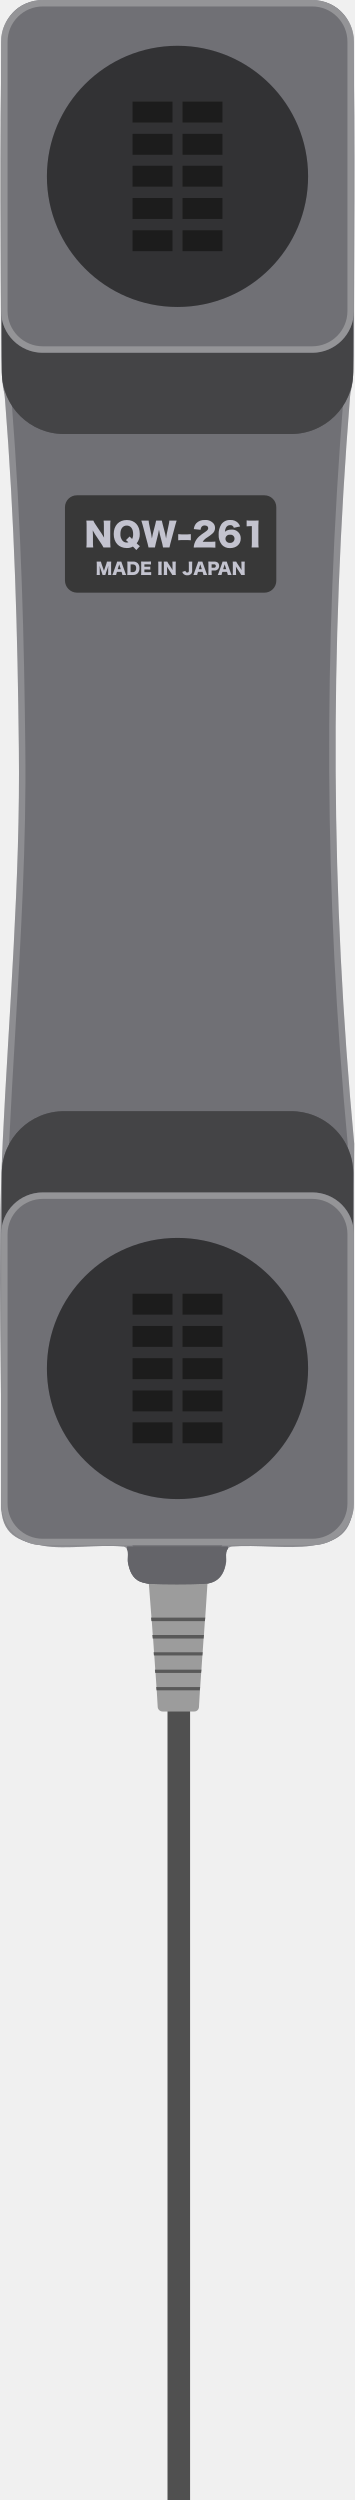
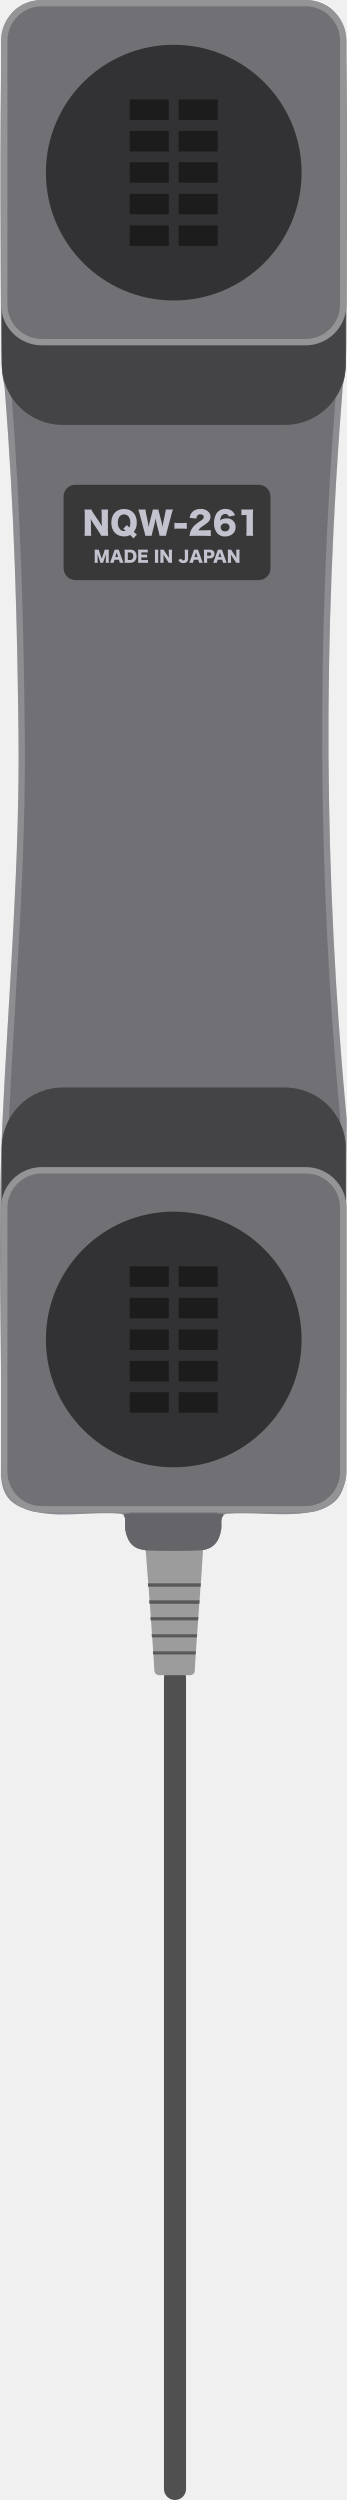
- <svg xmlns="http://www.w3.org/2000/svg" viewBox="0 0 109.92 775.3">
+ <svg xmlns="http://www.w3.org/2000/svg" viewBox="0 0 109.92 792.1">
  <defs>
    <style>
      .cls-1, .cls-3 {
        fill: #707075;
      }

      .cls-2 {
        opacity: 0.2;
      }

      .cls-4 {
        fill: #505050;
      }

      .cls-5 {
        fill: #9c9c9c;
      }

      .cls-6 {
        fill: #595959;
      }

      .cls-7 {
        fill: #646469;
      }

      .cls-8 {
        opacity: 0.75;
      }

      .cls-9 {
        fill: #444446;
      }

      .cls-10 {
        opacity: 0.5;
      }

      .cls-11 {
        fill: #383838;
      }

      .cls-12 {
        fill: #c3c3cf;
      }

      .cls-13, .cls-14, .cls-15 {
        stroke: none;
      }

      .cls-14 {
        fill: #fff;
      }

      .cls-15 {
        fill: rgba(255,255,255,0.5);
      }
    </style>
  </defs>
  <g id="On-hook" transform="translate(-0.013)">
    <g id="レイヤー_1" data-name="レイヤー 1">
      <g id="On-hook-2" data-name="On-hook">
        <path id="パス_39" data-name="パス 39" class="cls-1" d="M109.46,466.2c-.1,9.4-5,12-13.1,13.2-6.9,1-16.9-.4-24.3.2a2.23,2.23,0,0,0-1.3.5,2.62,2.62,0,0,0-.6,1.3c-.1,1,.1,2.2,0,3-.6,4-2.5,6.6-6.9,6.8-5,.2-11.6.2-16.6,0a2.2,2.2,0,0,1-.8-.1h0a7.75,7.75,0,0,1-2.3-.6h0c-2.3-1-3.3-3.2-3.8-6.1-.1-.8.1-2,0-3a1.69,1.69,0,0,0-.3-1h0a1.7,1.7,0,0,0-1.6-.8c-7.3-.7-17.5,1-24.3-.2C5.66,478,.26,476,.36,466.3.86,428.8-1,393.1.86,354s5.5-81.1,5-122c-.4-35.8-1.3-70-4.3-108.2-.3-4.3-1.1-1.1-1.2-19.1s-.5-66.2.2-91C.76,6.2,4.76.1,13.76.1c26-.1,56.5,0,82.6,0,9,0,13,6.2,13.2,13.6.7,24.6.2,73.4.2,90.9s-.9,14.6-1.2,18.5c-6.3,79-6,153.9,1.3,231.6C109.46,391.3,110,429.8,109.46,466.2Z" />
        <g id="グループ化_43" data-name="グループ化 43" class="cls-2">
          <g id="パス_40" data-name="パス 40" class="cls-3">
            <path class="cls-13" d="M 54.96 490.35 C 51.996 490.35 49.14 490.298 46.7 490.201 L 46.65 490.199 L 46.6 490.202 C 46.576 490.203 46.552 490.204 46.528 490.204 C 46.404 490.204 46.282 490.185 46.164 490.147 L 46.065 490.116 L 45.961 490.105 C 45.269 490.035 44.595 489.859 43.958 489.583 C 43.062 489.193 42.373 488.565 41.851 487.662 C 41.361 486.815 41.001 485.701 40.75 484.255 C 40.715 483.948 40.736 483.511 40.758 483.049 C 40.783 482.52 40.811 481.922 40.76 481.357 C 40.76 480.818 40.6 480.299 40.297 479.852 C 39.806 479.075 38.934 478.593 38.014 478.593 C 37.967 478.593 37.92 478.594 37.873 478.597 C 36.629 478.481 35.232 478.424 33.607 478.424 C 31.387 478.424 29.009 478.531 26.71 478.634 C 24.422 478.736 22.056 478.842 19.86 478.842 C 17.366 478.842 15.362 478.703 13.734 478.415 C 9.767 477.712 6.694 476.894 4.59 475.186 C 2.343 473.362 1.316 470.541 1.36 466.31 C 1.554 451.76 1.39 437.228 1.231 423.175 C 0.981 400.944 0.721 377.957 1.859 354.048 C 2.385 342.988 3.039 331.947 3.731 320.258 C 5.446 291.297 7.219 261.349 6.86 231.988 C 6.498 199.608 5.726 164.08 2.557 123.722 C 2.466 122.425 2.33 121.765 2.185 121.067 C 1.849 119.443 1.431 117.421 1.36 104.694 C 1.349 102.799 1.336 100.568 1.32 98.065 C 1.185 76.339 0.934 35.899 1.56 13.728 C 1.658 10.026 2.714 6.92 4.613 4.745 C 6.725 2.326 9.802 1.1 13.76 1.1 C 21.538 1.07 30.424 1.056 40.93 1.056 C 50.432 1.056 60.185 1.067 69.617 1.078 C 78.974 1.09 87.813 1.1 96.36 1.1 C 100.307 1.1 103.383 2.338 105.505 4.781 C 107.405 6.968 108.461 10.061 108.56 13.727 C 109.09 32.324 108.93 65.259 108.824 87.053 C 108.79 94.181 108.76 100.338 108.76 104.6 C 108.76 117.108 108.308 119.049 107.944 120.608 C 107.794 121.252 107.652 121.86 107.563 123.023 C 105.988 142.775 104.816 162.501 104.079 181.651 C 103.337 200.963 103.011 220.391 103.11 239.393 C 103.21 258.481 103.742 277.826 104.692 296.892 C 105.643 315.953 107.045 335.417 108.859 354.742 C 108.674 371.762 108.692 389.485 108.709 406.625 C 108.728 426.342 108.749 446.731 108.46 466.185 C 108.415 470.402 107.395 473.241 105.25 475.123 C 103.403 476.745 100.616 477.759 96.213 478.411 C 94.537 478.654 92.487 478.772 89.95 478.772 C 87.797 478.772 85.491 478.689 83.261 478.609 C 81.016 478.528 78.694 478.444 76.509 478.444 C 74.785 478.444 73.307 478.496 71.992 478.602 C 71.305 478.64 70.661 478.89 70.127 479.326 L 70.059 479.382 L 70.001 479.449 C 69.563 479.959 69.276 480.58 69.172 481.245 L 69.168 481.273 L 69.165 481.301 C 69.107 481.882 69.136 482.502 69.162 483.049 C 69.185 483.516 69.206 483.957 69.169 484.264 C 68.88 486.184 68.303 487.583 67.405 488.542 C 66.439 489.573 65.07 490.116 63.219 490.201 C 60.779 490.298 57.923 490.35 54.96 490.35 Z" />
            <path class="cls-14" d="M 54.96 489.35 C 57.906 489.35 60.745 489.299 63.17 489.202 C 64.749 489.13 65.896 488.691 66.675 487.858 C 67.427 487.055 67.919 485.836 68.178 484.133 C 68.202 483.905 68.182 483.476 68.163 483.097 C 68.136 482.515 68.104 481.856 68.17 481.201 L 68.175 481.145 L 68.184 481.09 C 68.317 480.242 68.683 479.449 69.242 478.798 L 69.358 478.663 L 69.495 478.551 C 70.191 477.983 71.031 477.656 71.927 477.604 C 73.265 477.497 74.764 477.444 76.509 477.444 C 78.712 477.444 81.043 477.528 83.297 477.609 C 85.518 477.689 87.815 477.772 89.95 477.772 C 92.435 477.772 94.436 477.658 96.067 477.422 C 100.268 476.799 102.897 475.859 104.591 474.372 C 106.507 472.69 107.419 470.087 107.46 466.179 L 107.46 466.174 L 107.46 466.17 C 107.749 446.724 107.728 426.34 107.709 406.626 C 107.692 389.501 107.674 371.793 107.859 354.783 C 106.045 335.46 104.644 316.001 103.694 296.942 C 102.743 277.861 102.21 258.501 102.11 239.398 C 102.011 220.381 102.337 200.939 103.08 181.612 C 103.817 162.449 104.99 142.709 106.566 122.942 C 106.662 121.706 106.819 121.032 106.97 120.381 C 107.304 118.951 107.76 116.993 107.76 104.6 C 107.76 100.335 107.79 94.178 107.824 87.048 C 107.93 65.261 108.09 32.336 107.561 13.754 C 107.468 10.323 106.496 7.447 104.75 5.437 C 102.827 3.223 100.004 2.1 96.36 2.1 C 87.812 2.1 78.974 2.09 69.616 2.078 C 60.184 2.067 50.431 2.056 40.93 2.056 C 30.429 2.056 21.544 2.07 13.768 2.1 L 13.764 2.1 L 13.76 2.1 C 10.104 2.1 7.28 3.211 5.367 5.403 C 3.622 7.401 2.652 10.288 2.559 13.756 C 1.934 35.91 2.185 76.339 2.32 98.058 C 2.336 100.562 2.349 102.793 2.36 104.689 C 2.43 117.316 2.837 119.283 3.164 120.864 C 3.309 121.563 3.459 122.286 3.554 123.647 C 6.726 164.032 7.498 199.581 7.86 231.976 C 8.219 261.373 6.445 291.338 4.729 320.317 C 4.037 332.003 3.384 343.042 2.858 354.095 C 1.722 377.975 1.981 400.947 2.231 423.164 C 2.39 437.223 2.554 451.761 2.36 466.326 C 2.308 471.448 3.968 473.393 5.221 474.41 C 7.158 475.982 10.095 476.755 13.908 477.43 C 15.478 477.708 17.425 477.842 19.86 477.842 C 22.034 477.842 24.388 477.737 26.665 477.635 C 28.975 477.531 31.364 477.424 33.607 477.424 C 35.234 477.424 36.64 477.48 37.898 477.595 C 37.937 477.594 37.975 477.593 38.014 477.593 C 39.269 477.593 40.459 478.247 41.133 479.304 C 41.535 479.902 41.751 480.592 41.76 481.311 C 41.812 481.929 41.783 482.548 41.756 483.096 C 41.739 483.467 41.719 483.885 41.741 484.116 C 42.312 487.37 43.383 488.242 44.356 488.665 C 44.899 488.901 45.473 489.05 46.062 489.11 L 46.269 489.131 L 46.467 489.194 C 46.487 489.201 46.508 489.204 46.528 489.204 C 46.532 489.204 46.536 489.204 46.541 489.204 L 46.64 489.198 L 46.74 489.202 C 49.167 489.299 52.009 489.35 54.96 489.35 M 54.96 491.35 C 52.06 491.35 49.16 491.3 46.66 491.2 C 46.616 491.203 46.572 491.204 46.528 491.204 C 46.302 491.204 46.076 491.169 45.86 491.1 C 45.067 491.019 44.291 490.817 43.56 490.5 C 41.26 489.5 40.26 487.3 39.76 484.4 C 39.66 483.6 39.86 482.4 39.76 481.4 C 39.768 481.043 39.663 480.693 39.46 480.4 L 39.46 480.4 C 39.149 479.896 38.599 479.593 38.014 479.593 C 37.963 479.593 37.912 479.595 37.86 479.6 C 36.526 479.472 35.096 479.424 33.607 479.424 C 29.204 479.424 24.291 479.842 19.86 479.842 C 17.588 479.842 15.444 479.732 13.56 479.4 C 5.66 478 0.26 476 0.36 466.3 C 0.86 428.8 -1 393.1 0.86 354 C 2.72 314.9 6.36 272.9 5.86 232 C 5.46 196.2 4.56 162 1.56 123.8 C 1.26 119.5 0.46 122.7 0.36 104.7 C 0.26 86.7 -0.14 38.5 0.56 13.7 C 0.76 6.2 4.76 0.1 13.76 0.1 C 22.426 0.067 31.594 0.056 40.93 0.056 C 59.605 0.056 78.959 0.1 96.36 0.1 C 105.36 0.1 109.36 6.3 109.56 13.7 C 110.26 38.3 109.76 87.1 109.76 104.6 C 109.76 122.1 108.86 119.2 108.56 123.1 C 102.26 202.1 102.56 277 109.86 354.7 C 109.46 391.3 110 429.8 109.46 466.2 C 109.36 475.6 104.46 478.2 96.36 479.4 C 94.425 479.68 92.246 479.772 89.95 479.772 C 85.609 479.772 80.845 479.444 76.509 479.444 C 74.958 479.444 73.463 479.486 72.06 479.6 C 71.584 479.624 71.129 479.799 70.76 480.1 C 70.443 480.469 70.235 480.919 70.16 481.4 C 70.06 482.4 70.26 483.6 70.16 484.4 C 69.56 488.4 67.66 491 63.26 491.2 C 60.76 491.3 57.86 491.35 54.96 491.35 Z" />
          </g>
        </g>
-         <rect id="長方形_30" data-name="長方形 30" class="cls-4" width="7" height="247.2" transform="translate(51.96 528.1)" />
+         <rect id="長方形_30" data-name="長方形 30" class="cls-4" width="7" height="264" rx="3.5" transform="translate(51.96 528.1)" />
        <path id="パス_41" data-name="パス 41" class="cls-5" d="M64.36,491l-.7,10.66h0l-.1,1h0l-.3,4.31v.05l-.1,1h0l-.29,4.25v.1l-.09.9v.1l-.29,4.3v.1l-.09.9v.1l-.29,4.3v.1l-.09.9v.1l-.3,5.2a1.45,1.45,0,0,1-1.5,1.4h-9.8a1.52,1.52,0,0,1-1.5-1.4l-.3-5.2v-.1l-.09-.9v-.1l-.29-4.3v-.1l-.09-.9v-.1l-.29-4.3v-.1l-.09-.9v-.1l-.29-4.25h0l-.1-1v-.05l-.3-4.31h0l-.1-1h0L46.16,491a1.42,1.42,0,0,1,1.5-1.5h15a1.4,1.4,0,0,1,1.7,1.5Z" />
        <path id="パス_42" data-name="パス 42" class="cls-6" d="M63.66,501.66v.04l-.1,1v.04H46.96v-.04l-.1-1v-.04Z" />
        <path id="パス_43" data-name="パス 43" class="cls-6" d="M63.26,507.05v.05l-.1,1v.05H47.36v-.05l-.1-1v-.05Z" />
        <path id="パス_44" data-name="パス 44" class="cls-6" d="M62.87,512.4l-.01.1-.09.9H47.75l-.09-.9-.01-.1Z" />
        <path id="パス_45" data-name="パス 45" class="cls-6" d="M62.47,517.8l-.01.1-.09.9H48.15l-.09-.9-.01-.1Z" />
        <path id="パス_46" data-name="パス 46" class="cls-6" d="M62.07,523.2l-.01.1-.09.9H48.55l-.09-.9-.01-.1Z" />
        <path id="パス_47" data-name="パス 47" class="cls-7" d="M70.06,484.4c-.6,4-2.5,6.6-6.9,6.8-5,.2-11.6.2-16.6,0a2.2,2.2,0,0,1-.8-.1h0a15.449,15.449,0,0,1-2.3-.6h0c-2.3-1-3.3-3.2-3.8-6.1-.1-.8.1-2,0-3a1.69,1.69,0,0,0-.3-1h0c0-.3.1-.6.1-.8h31.2c0,.2.1.4.1.6a2.62,2.62,0,0,0-.6,1.3C70,482.4,70.16,483.6,70.06,484.4Z" />
        <g id="グループ化_44" data-name="グループ化 44" class="cls-8">
          <path id="パス_48" data-name="パス 48" class="cls-7" d="M70.06,484.4c-.6,4-2.5,6.6-6.9,6.8-5,.2-11.6.2-16.6,0a2.2,2.2,0,0,1-.8-.1h0a15.449,15.449,0,0,1-2.3-.6h0c-2.3-1-3.3-3.2-3.8-6.1-.1-.8.1-2,0-3a1.69,1.69,0,0,0-.3-1h0c0-.3.1-.6.1-.8h31.2c0,.2.1.4.1.6a2.62,2.62,0,0,0-.6,1.3C70,482.4,70.16,483.6,70.06,484.4Z" />
        </g>
        <path id="パス_49" data-name="パス 49" class="cls-9" d="M20,134.6H90.1a19.28,19.28,0,0,0,19.45-19.1V50.1A19.28,19.28,0,0,0,90.1,31H20A19.28,19.28,0,0,0,.58,50.1v65.4A19.27,19.27,0,0,0,20,134.6Z" />
        <g id="グループ化_45" data-name="グループ化 45" class="cls-10">
          <path id="パス_50" data-name="パス 50" class="cls-9" d="M20,134.6H90.1a19.28,19.28,0,0,0,19.45-19.1V50.1A19.28,19.28,0,0,0,90.1,31H20A19.28,19.28,0,0,0,.58,50.1v65.4A19.27,19.27,0,0,0,20,134.6Z" />
        </g>
        <path id="パス_51" data-name="パス 51" class="cls-1" d="M13.26,109.4h83.6a12.93,12.93,0,0,0,12.9-12.9V12.9A12.93,12.93,0,0,0,96.86,0H13.26A12.93,12.93,0,0,0,.36,12.9V96.5a12.93,12.93,0,0,0,12.9,12.9Z" />
        <g id="グループ化_46" data-name="グループ化 46" class="cls-10">
          <g id="パス_52" data-name="パス 52" class="cls-3">
            <path class="cls-13" d="M13.26,109.4h83.6a12.93,12.93,0,0,0,12.9-12.9V12.9A12.93,12.93,0,0,0,96.86,0H13.26A12.93,12.93,0,0,0,.36,12.9V96.5a12.93,12.93,0,0,0,12.9,12.9Z" />
            <path class="cls-15" d="M 96.855 107.4 C 99.765 107.393 102.501 106.256 104.559 104.199 C 106.616 102.141 107.753 99.405 107.76 96.5 L 107.76 12.905 C 107.753 9.995 106.616 7.259 104.559 5.201 C 102.501 3.144 99.765 2.007 96.86 2 L 13.265 2 C 10.355 2.007 7.619 3.144 5.561 5.201 C 3.504 7.259 2.367 9.995 2.36 12.9 L 2.36 96.495 C 2.367 99.405 3.504 102.141 5.561 104.199 C 7.619 106.256 10.355 107.393 13.26 107.4 L 96.855 107.4 M 96.86 109.4 L 13.26 109.4 C 6.142 109.384 0.376 103.618 0.36 96.5 L 0.36 12.9 C 0.376 5.782 6.142 0.016 13.26 7.629394644936838e-07 L 96.86 7.629394644936838e-07 C 103.978 0.016 109.744 5.782 109.76 12.9 L 109.76 96.5 C 109.744 103.618 103.978 109.384 96.86 109.4 Z" />
          </g>
        </g>
        <circle id="楕円形_15" data-name="楕円形 15" class="cls-7" cx="40.5" cy="40.5" r="40.5" transform="translate(14.56 14.2)" />
        <g id="グループ化_47" data-name="グループ化 47" class="cls-10">
          <circle id="楕円形_16" data-name="楕円形 16" cx="40.5" cy="40.5" r="40.5" transform="translate(14.56 14.2)" />
        </g>
        <rect id="長方形_31" data-name="長方形 31" class="cls-11" width="12.4" height="6.5" transform="translate(41.11 31.5)" />
        <rect id="長方形_32" data-name="長方形 32" class="cls-11" width="12.4" height="6.5" transform="translate(41.11 41.5)" />
        <rect id="長方形_33" data-name="長方形 33" class="cls-11" width="12.4" height="6.5" transform="translate(41.11 51.4)" />
        <rect id="長方形_34" data-name="長方形 34" class="cls-11" width="12.4" height="6.5" transform="translate(41.11 61.4)" />
        <rect id="長方形_35" data-name="長方形 35" class="cls-11" width="12.4" height="6.5" transform="translate(41.11 71.4)" />
        <rect id="長方形_36" data-name="長方形 36" class="cls-11" width="12.4" height="6.5" transform="translate(56.61 31.5)" />
        <rect id="長方形_37" data-name="長方形 37" class="cls-11" width="12.4" height="6.5" transform="translate(56.61 41.5)" />
        <rect id="長方形_38" data-name="長方形 38" class="cls-11" width="12.4" height="6.5" transform="translate(56.61 51.4)" />
        <rect id="長方形_39" data-name="長方形 39" class="cls-11" width="12.4" height="6.5" transform="translate(56.61 61.4)" />
        <rect id="長方形_40" data-name="長方形 40" class="cls-11" width="12.4" height="6.5" transform="translate(56.61 71.4)" />
        <g id="グループ化_48" data-name="グループ化 48" class="cls-10">
          <rect id="長方形_41" data-name="長方形 41" width="12.4" height="6.5" transform="translate(41.11 31.5)" />
          <rect id="長方形_42" data-name="長方形 42" width="12.4" height="6.5" transform="translate(41.11 41.5)" />
          <rect id="長方形_43" data-name="長方形 43" width="12.4" height="6.5" transform="translate(41.11 51.4)" />
          <rect id="長方形_44" data-name="長方形 44" width="12.4" height="6.5" transform="translate(41.11 61.4)" />
          <rect id="長方形_45" data-name="長方形 45" width="12.4" height="6.5" transform="translate(41.11 71.4)" />
          <rect id="長方形_46" data-name="長方形 46" width="12.4" height="6.5" transform="translate(56.61 31.5)" />
          <rect id="長方形_47" data-name="長方形 47" width="12.4" height="6.5" transform="translate(56.61 41.5)" />
          <rect id="長方形_48" data-name="長方形 48" width="12.4" height="6.5" transform="translate(56.61 51.4)" />
          <rect id="長方形_49" data-name="長方形 49" width="12.4" height="6.5" transform="translate(56.61 61.4)" />
          <rect id="長方形_50" data-name="長方形 50" width="12.4" height="6.5" transform="translate(56.61 71.4)" />
        </g>
        <path id="パス_53" data-name="パス 53" class="cls-9" d="M90.1,344.6H20A19.28,19.28,0,0,0,.58,363.7v65.4A19.27,19.27,0,0,0,20,448.2H90.1a19.28,19.28,0,0,0,19.45-19.1V363.7A19.21,19.21,0,0,0,90.1,344.6Z" />
        <g id="グループ化_49" data-name="グループ化 49" class="cls-10">
          <path id="パス_54" data-name="パス 54" class="cls-9" d="M90.1,344.6H20A19.28,19.28,0,0,0,.58,363.7v65.4A19.27,19.27,0,0,0,20,448.2H90.1a19.28,19.28,0,0,0,19.45-19.1V363.7A19.21,19.21,0,0,0,90.1,344.6Z" />
        </g>
        <path id="パス_55" data-name="パス 55" class="cls-1" d="M96.86,369.8H13.26A12.93,12.93,0,0,0,.36,382.7v83.6a12.93,12.93,0,0,0,12.9,12.9h83.6a12.93,12.93,0,0,0,12.9-12.9V382.7a12.87,12.87,0,0,0-12.9-12.9Z" />
        <g id="グループ化_50" data-name="グループ化 50" class="cls-10">
          <g id="パス_56" data-name="パス 56" class="cls-3">
            <path class="cls-13" d="M96.86,369.8H13.26A12.93,12.93,0,0,0,.36,382.7v83.6a12.93,12.93,0,0,0,12.9,12.9h83.6a12.93,12.93,0,0,0,12.9-12.9V382.7a12.87,12.87,0,0,0-12.9-12.9Z" />
            <path class="cls-15" d="M 96.89 371.8 L 96.89 371.8 L 96.866 371.8 L 96.863 371.8 L 96.86 371.8 L 13.265 371.8 C 10.355 371.807 7.619 372.944 5.561 375.001 C 3.504 377.059 2.367 379.795 2.36 382.7 L 2.36 466.295 C 2.367 469.205 3.504 471.941 5.561 473.999 C 7.619 476.056 10.355 477.193 13.26 477.2 L 96.855 477.2 C 99.765 477.193 102.501 476.056 104.559 473.999 C 106.616 471.941 107.753 469.205 107.76 466.3 L 107.76 382.695 C 107.763 381.256 107.487 379.852 106.937 378.522 C 106.388 377.192 105.594 376.001 104.576 374.984 C 103.562 373.969 102.375 373.176 101.05 372.627 C 99.724 372.078 98.325 371.8 96.89 371.8 M 96.89 369.8 C 100.303 369.8 103.577 371.156 105.991 373.569 C 108.411 375.99 109.768 379.276 109.76 382.7 L 109.76 466.3 C 109.744 473.418 103.978 479.184 96.86 479.2 L 13.26 479.2 C 6.142 479.184 0.376 473.418 0.36 466.3 L 0.36 382.7 C 0.376 375.582 6.142 369.816 13.26 369.8 L 96.86 369.8 C 96.87 369.8 96.88 369.8 96.89 369.8 Z" />
          </g>
        </g>
        <circle id="楕円形_17" data-name="楕円形 17" class="cls-7" cx="40.5" cy="40.5" r="40.5" transform="translate(14.56 383.9)" />
        <g id="グループ化_51" data-name="グループ化 51" class="cls-10">
          <circle id="楕円形_18" data-name="楕円形 18" cx="40.5" cy="40.5" r="40.5" transform="translate(14.56 383.9)" />
        </g>
        <rect id="長方形_51" data-name="長方形 51" class="cls-11" width="12.4" height="6.5" transform="translate(56.61 441.1)" />
        <rect id="長方形_52" data-name="長方形 52" class="cls-11" width="12.4" height="6.5" transform="translate(56.61 431.2)" />
        <rect id="長方形_53" data-name="長方形 53" class="cls-11" width="12.4" height="6.5" transform="translate(56.61 421.2)" />
        <rect id="長方形_54" data-name="長方形 54" class="cls-11" width="12.4" height="6.5" transform="translate(56.61 411.2)" />
        <rect id="長方形_55" data-name="長方形 55" class="cls-11" width="12.4" height="6.5" transform="translate(56.61 401.2)" />
        <rect id="長方形_56" data-name="長方形 56" class="cls-11" width="12.4" height="6.5" transform="translate(41.11 441.1)" />
        <rect id="長方形_57" data-name="長方形 57" class="cls-11" width="12.4" height="6.5" transform="translate(41.11 431.2)" />
        <rect id="長方形_58" data-name="長方形 58" class="cls-11" width="12.4" height="6.5" transform="translate(41.11 421.2)" />
        <rect id="長方形_59" data-name="長方形 59" class="cls-11" width="12.4" height="6.5" transform="translate(41.11 411.2)" />
        <rect id="長方形_60" data-name="長方形 60" class="cls-11" width="12.4" height="6.5" transform="translate(41.11 401.2)" />
        <g id="グループ化_52" data-name="グループ化 52" class="cls-10">
          <rect id="長方形_61" data-name="長方形 61" width="12.4" height="6.5" transform="translate(56.61 441.1)" />
          <rect id="長方形_62" data-name="長方形 62" width="12.4" height="6.5" transform="translate(56.61 431.2)" />
          <rect id="長方形_63" data-name="長方形 63" width="12.4" height="6.5" transform="translate(56.61 421.2)" />
          <rect id="長方形_64" data-name="長方形 64" width="12.4" height="6.5" transform="translate(56.61 411.2)" />
          <rect id="長方形_65" data-name="長方形 65" width="12.4" height="6.5" transform="translate(56.61 401.2)" />
          <rect id="長方形_66" data-name="長方形 66" width="12.4" height="6.5" transform="translate(41.11 441.1)" />
          <rect id="長方形_67" data-name="長方形 67" width="12.4" height="6.5" transform="translate(41.11 431.2)" />
          <rect id="長方形_68" data-name="長方形 68" width="12.4" height="6.5" transform="translate(41.11 421.2)" />
          <rect id="長方形_69" data-name="長方形 69" width="12.4" height="6.5" transform="translate(41.11 411.2)" />
          <rect id="長方形_70" data-name="長方形 70" width="12.4" height="6.5" transform="translate(41.11 401.2)" />
        </g>
        <path id="パス_57" data-name="パス 57" class="cls-11" d="M23.86,183.8H82a3.69,3.69,0,0,0,3.7-3.7V157.3a3.69,3.69,0,0,0-3.7-3.7H23.86a3.69,3.69,0,0,0-3.7,3.7V180a3.78,3.78,0,0,0,3.7,3.8Z" />
        <path id="パス_114" data-name="パス 114" class="cls-12" d="M3.5-6.76a6.652,6.652,0,0,1-.71-1.25H.62A11.16,11.16,0,0,1,.7-6.52v5.26A10.323,10.323,0,0,1,.62.31H2.75a10.951,10.951,0,0,1-.08-1.56V-3.49A14.316,14.316,0,0,0,2.6-4.98a11.836,11.836,0,0,0,.72,1.23L5.17-.96A10.789,10.789,0,0,1,5.92.31H8.11a12.248,12.248,0,0,1-.08-1.49V-6.49a10.876,10.876,0,0,1,.08-1.52H5.98a10.876,10.876,0,0,1,.08,1.52v2.28c0,.56.02,1.02.06,1.48A13.454,13.454,0,0,0,5.4-3.92ZM17.23-.08a7.811,7.811,0,0,1-.64-.53l-.36-.35a4.395,4.395,0,0,0,.96-2.92c0-2.63-1.57-4.31-4.01-4.31-2.48,0-4.07,1.7-4.07,4.34S10.69.5,13.17.5A3.606,3.606,0,0,0,15.06.04a11.8,11.8,0,0,1,1.05,1.08ZM12.9-1.96c.28.22.46.38.77.66a1.418,1.418,0,0,1-.52.09,1.735,1.735,0,0,1-1.26-.51,3.009,3.009,0,0,1-.71-2.18c0-1.59.75-2.57,1.97-2.57s1.98.99,1.98,2.62a3.013,3.013,0,0,1-.32,1.54,7.913,7.913,0,0,1-.77-.77ZM26.4.31a8.814,8.814,0,0,1,.25-1.09l1.6-5.99c.13-.5.27-.97.37-1.24H26.35a5.506,5.506,0,0,1-.15,1.1l-.63,2.98c-.04.16-.11.64-.14.86-.06.42-.06.42-.08.61-.13-.81-.2-1.14-.28-1.46L24.26-7a8.475,8.475,0,0,1-.23-1.01H22.25a8.6,8.6,0,0,1-.22,1.04l-.8,3.1c-.06.21-.13.57-.28,1.41-.12-.79-.19-1.26-.22-1.41l-.64-3.04a6.623,6.623,0,0,1-.14-1.1H17.67c.1.27.24.73.38,1.24l1.6,6c.15.58.2.79.25,1.08h1.99a7.423,7.423,0,0,1,.22-1.06l.74-2.95c.12-.47.24-1.1.3-1.51.1.66.18,1.12.28,1.51l.76,2.94A9.091,9.091,0,0,1,24.4.31Zm2.71-2.22a5.982,5.982,0,0,1,.97-.07h1.98a5.982,5.982,0,0,1,.97.07v-1.9a5.737,5.737,0,0,1-.97.07H30.08a5.737,5.737,0,0,1-.97-.07ZM38.92.31c.71,0,1.13.02,1.71.07V-1.51a12.664,12.664,0,0,1-1.6.07H36.7a4.093,4.093,0,0,1,1.47-1.39A13.412,13.412,0,0,0,39.62-3.9a2.318,2.318,0,0,0,.92-1.86,2.154,2.154,0,0,0-.33-1.17,3.214,3.214,0,0,0-2.88-1.26,3.338,3.338,0,0,0-2.65,1.03,3.257,3.257,0,0,0-.73,1.78l2.1.22A1.778,1.778,0,0,1,36.3-6a1.135,1.135,0,0,1,1.04-.5c.64,0,1.07.32,1.07.8,0,.46-.21.72-1.07,1.3a14.02,14.02,0,0,0-1.78,1.33A5.141,5.141,0,0,0,34.12-.83,4.977,4.977,0,0,0,33.91.35c.37-.03.6-.04,1.5-.04ZM48.31-6.2a3.23,3.23,0,0,0-.67-1.12A3.144,3.144,0,0,0,45.3-8.2a3.233,3.233,0,0,0-2.82,1.34,5.6,5.6,0,0,0-.83,3.15A4.727,4.727,0,0,0,42.67-.49,3.23,3.23,0,0,0,45.17.52c1.97,0,3.33-1.21,3.33-2.94a2.678,2.678,0,0,0-2.95-2.8,3.037,3.037,0,0,0-1.33.26,1.8,1.8,0,0,0-.63.45,3.419,3.419,0,0,1,.29-1.24,1.4,1.4,0,0,1,1.34-.86,1.043,1.043,0,0,1,1.13.83ZM45.19-3.63a1.213,1.213,0,0,1,1.38,1.24A1.3,1.3,0,0,1,45.15-1.1a1.291,1.291,0,0,1-1.39-1.27A1.264,1.264,0,0,1,45.19-3.63Zm5.14-2.6a10.576,10.576,0,0,1,1.22-.07h.4v5.1A11.476,11.476,0,0,1,51.87.31h2.18a11.574,11.574,0,0,1-.08-1.51V-6.44a15.525,15.525,0,0,1,.07-1.61,9.919,9.919,0,0,1-1.24.04H51.53a6.518,6.518,0,0,1-1.2-.07Z" transform="translate(26.17 169.46)" />
        <path id="パス_115" data-name="パス 115" class="cls-12" d="M3,.155A4.539,4.539,0,0,1,3.215-.58L3.7-1.95c.065-.18.115-.36.225-.75-.005.075-.005.075-.02.34-.01.155-.025.53-.025.65V-.62a5.443,5.443,0,0,1-.04.775h.985a4.972,4.972,0,0,1-.04-.775v-2.6a5.8,5.8,0,0,1,.04-.78H3.5a3.442,3.442,0,0,1-.185.7L2.57-1.145,1.82-3.3a3.7,3.7,0,0,1-.19-.7H.31a6.9,6.9,0,0,1,.04.78v2.6A5.533,5.533,0,0,1,.31.155H1.3a5.354,5.354,0,0,1-.04-.775V-1.7c0-.265-.02-.675-.05-.99.025.07.025.07.08.25.015.04.165.5.17.53l.46,1.33a3.9,3.9,0,0,1,.215.74Zm6.455,0c-.065-.14-.145-.345-.24-.61L8.13-3.465a3.99,3.99,0,0,1-.17-.54H6.655a3.052,3.052,0,0,1-.16.54L5.415-.455a4.926,4.926,0,0,1-.24.61h1.17a2.881,2.881,0,0,1,.125-.54L6.605-.81H8.03l.135.425a4.06,4.06,0,0,1,.12.54ZM7.785-1.65h-.94l.465-1.5ZM9.845-.56A4.772,4.772,0,0,1,9.8.17c.21-.01.35-.015.735-.015h1.055A1.929,1.929,0,0,0,13-.345a2.207,2.207,0,0,0,.58-1.615,2.1,2.1,0,0,0-.55-1.55,2.017,2.017,0,0,0-1.445-.495H10.54c-.415,0-.54,0-.74-.015a4.3,4.3,0,0,1,.045.735Zm.99-.16V-3.13h.655a1.021,1.021,0,0,1,.775.255,1.272,1.272,0,0,1,.29.93,1.352,1.352,0,0,1-.315.96A.968.968,0,0,1,11.5-.72Zm6.38-.025A6.769,6.769,0,0,1,16.4-.71H15.11v-.84h1.08a6.175,6.175,0,0,1,.75.035V-2.44a5.992,5.992,0,0,1-.75.035H15.11V-3.14h1.3a6.14,6.14,0,0,1,.745.035V-4.04a6.14,6.14,0,0,1-.745.035H14.815c-.39,0-.53,0-.735-.015a5.3,5.3,0,0,1,.04.73V-.56a4.608,4.608,0,0,1-.04.73c.215-.01.355-.015.735-.015H16.39a6.423,6.423,0,0,1,.825.035Zm2.175-3.26a4.67,4.67,0,0,1,.04.74v2.68a4.792,4.792,0,0,1-.04.74h1.1a4.833,4.833,0,0,1-.04-.74v-2.68a4.63,4.63,0,0,1,.04-.74Zm3.16.625a3.326,3.326,0,0,1-.355-.625H21.11a5.58,5.58,0,0,1,.04.745V-.63a5.161,5.161,0,0,1-.04.785h1.065a5.475,5.475,0,0,1-.04-.78v-1.12A7.158,7.158,0,0,0,22.1-2.49a5.918,5.918,0,0,0,.36.615L23.385-.48a5.394,5.394,0,0,1,.375.635h1.1a6.124,6.124,0,0,1-.04-.745V-3.245a5.438,5.438,0,0,1,.04-.76H23.79a5.438,5.438,0,0,1,.04.76v1.14c0,.28.01.51.03.74a6.727,6.727,0,0,0-.36-.595Zm6.31-.625a5.37,5.37,0,0,1,.04.81v2.08c0,.345-.155.51-.49.51s-.47-.14-.575-.53L26.86-.8a1.58,1.58,0,0,0,.33.585A1.577,1.577,0,0,0,28.425.25a1.583,1.583,0,0,0,1.15-.405,1.285,1.285,0,0,0,.345-.96V-3.2a4.569,4.569,0,0,1,.04-.805ZM34.585.155c-.065-.14-.145-.345-.24-.61L33.26-3.465a3.99,3.99,0,0,1-.17-.54H31.785a3.052,3.052,0,0,1-.16.54l-1.08,3.01a4.926,4.926,0,0,1-.24.61h1.17a2.881,2.881,0,0,1,.125-.54l.135-.425H33.16l.135.425a4.061,4.061,0,0,1,.12.54ZM32.915-1.65h-.94l.465-1.5ZM36,.155a6.492,6.492,0,0,1-.04-.755v-.64h.79a1.36,1.36,0,0,0,1.54-1.42c0-.87-.545-1.345-1.535-1.345H35.665c-.32,0-.5,0-.735-.015a5.59,5.59,0,0,1,.04.73v2.7a5.361,5.361,0,0,1-.04.74Zm-.04-2.245V-3.155h.745a.484.484,0,0,1,.555.525.5.5,0,0,1-.555.54ZM42.15.155c-.065-.14-.145-.345-.24-.61l-1.085-3.01a3.99,3.99,0,0,1-.17-.54H39.35a3.052,3.052,0,0,1-.16.54L38.11-.455a4.926,4.926,0,0,1-.24.61h1.17a2.881,2.881,0,0,1,.125-.54L39.3-.81h1.425l.135.425a4.061,4.061,0,0,1,.12.54ZM40.48-1.65h-.94L40-3.15Zm3.455-1.73a3.326,3.326,0,0,1-.355-.625H42.5a5.58,5.58,0,0,1,.04.745V-.63a5.162,5.162,0,0,1-.04.785H43.56a5.476,5.476,0,0,1-.04-.78v-1.12a7.158,7.158,0,0,0-.035-.745,5.918,5.918,0,0,0,.36.615L44.77-.48a5.394,5.394,0,0,1,.375.635h1.1A6.124,6.124,0,0,1,46.2-.59V-3.245a5.438,5.438,0,0,1,.04-.76H45.175a5.438,5.438,0,0,1,.04.76v1.14c0,.28.01.51.03.74a6.728,6.728,0,0,0-.36-.595Z" transform="translate(29.68 178.16)" />
      </g>
    </g>
  </g>
</svg>
